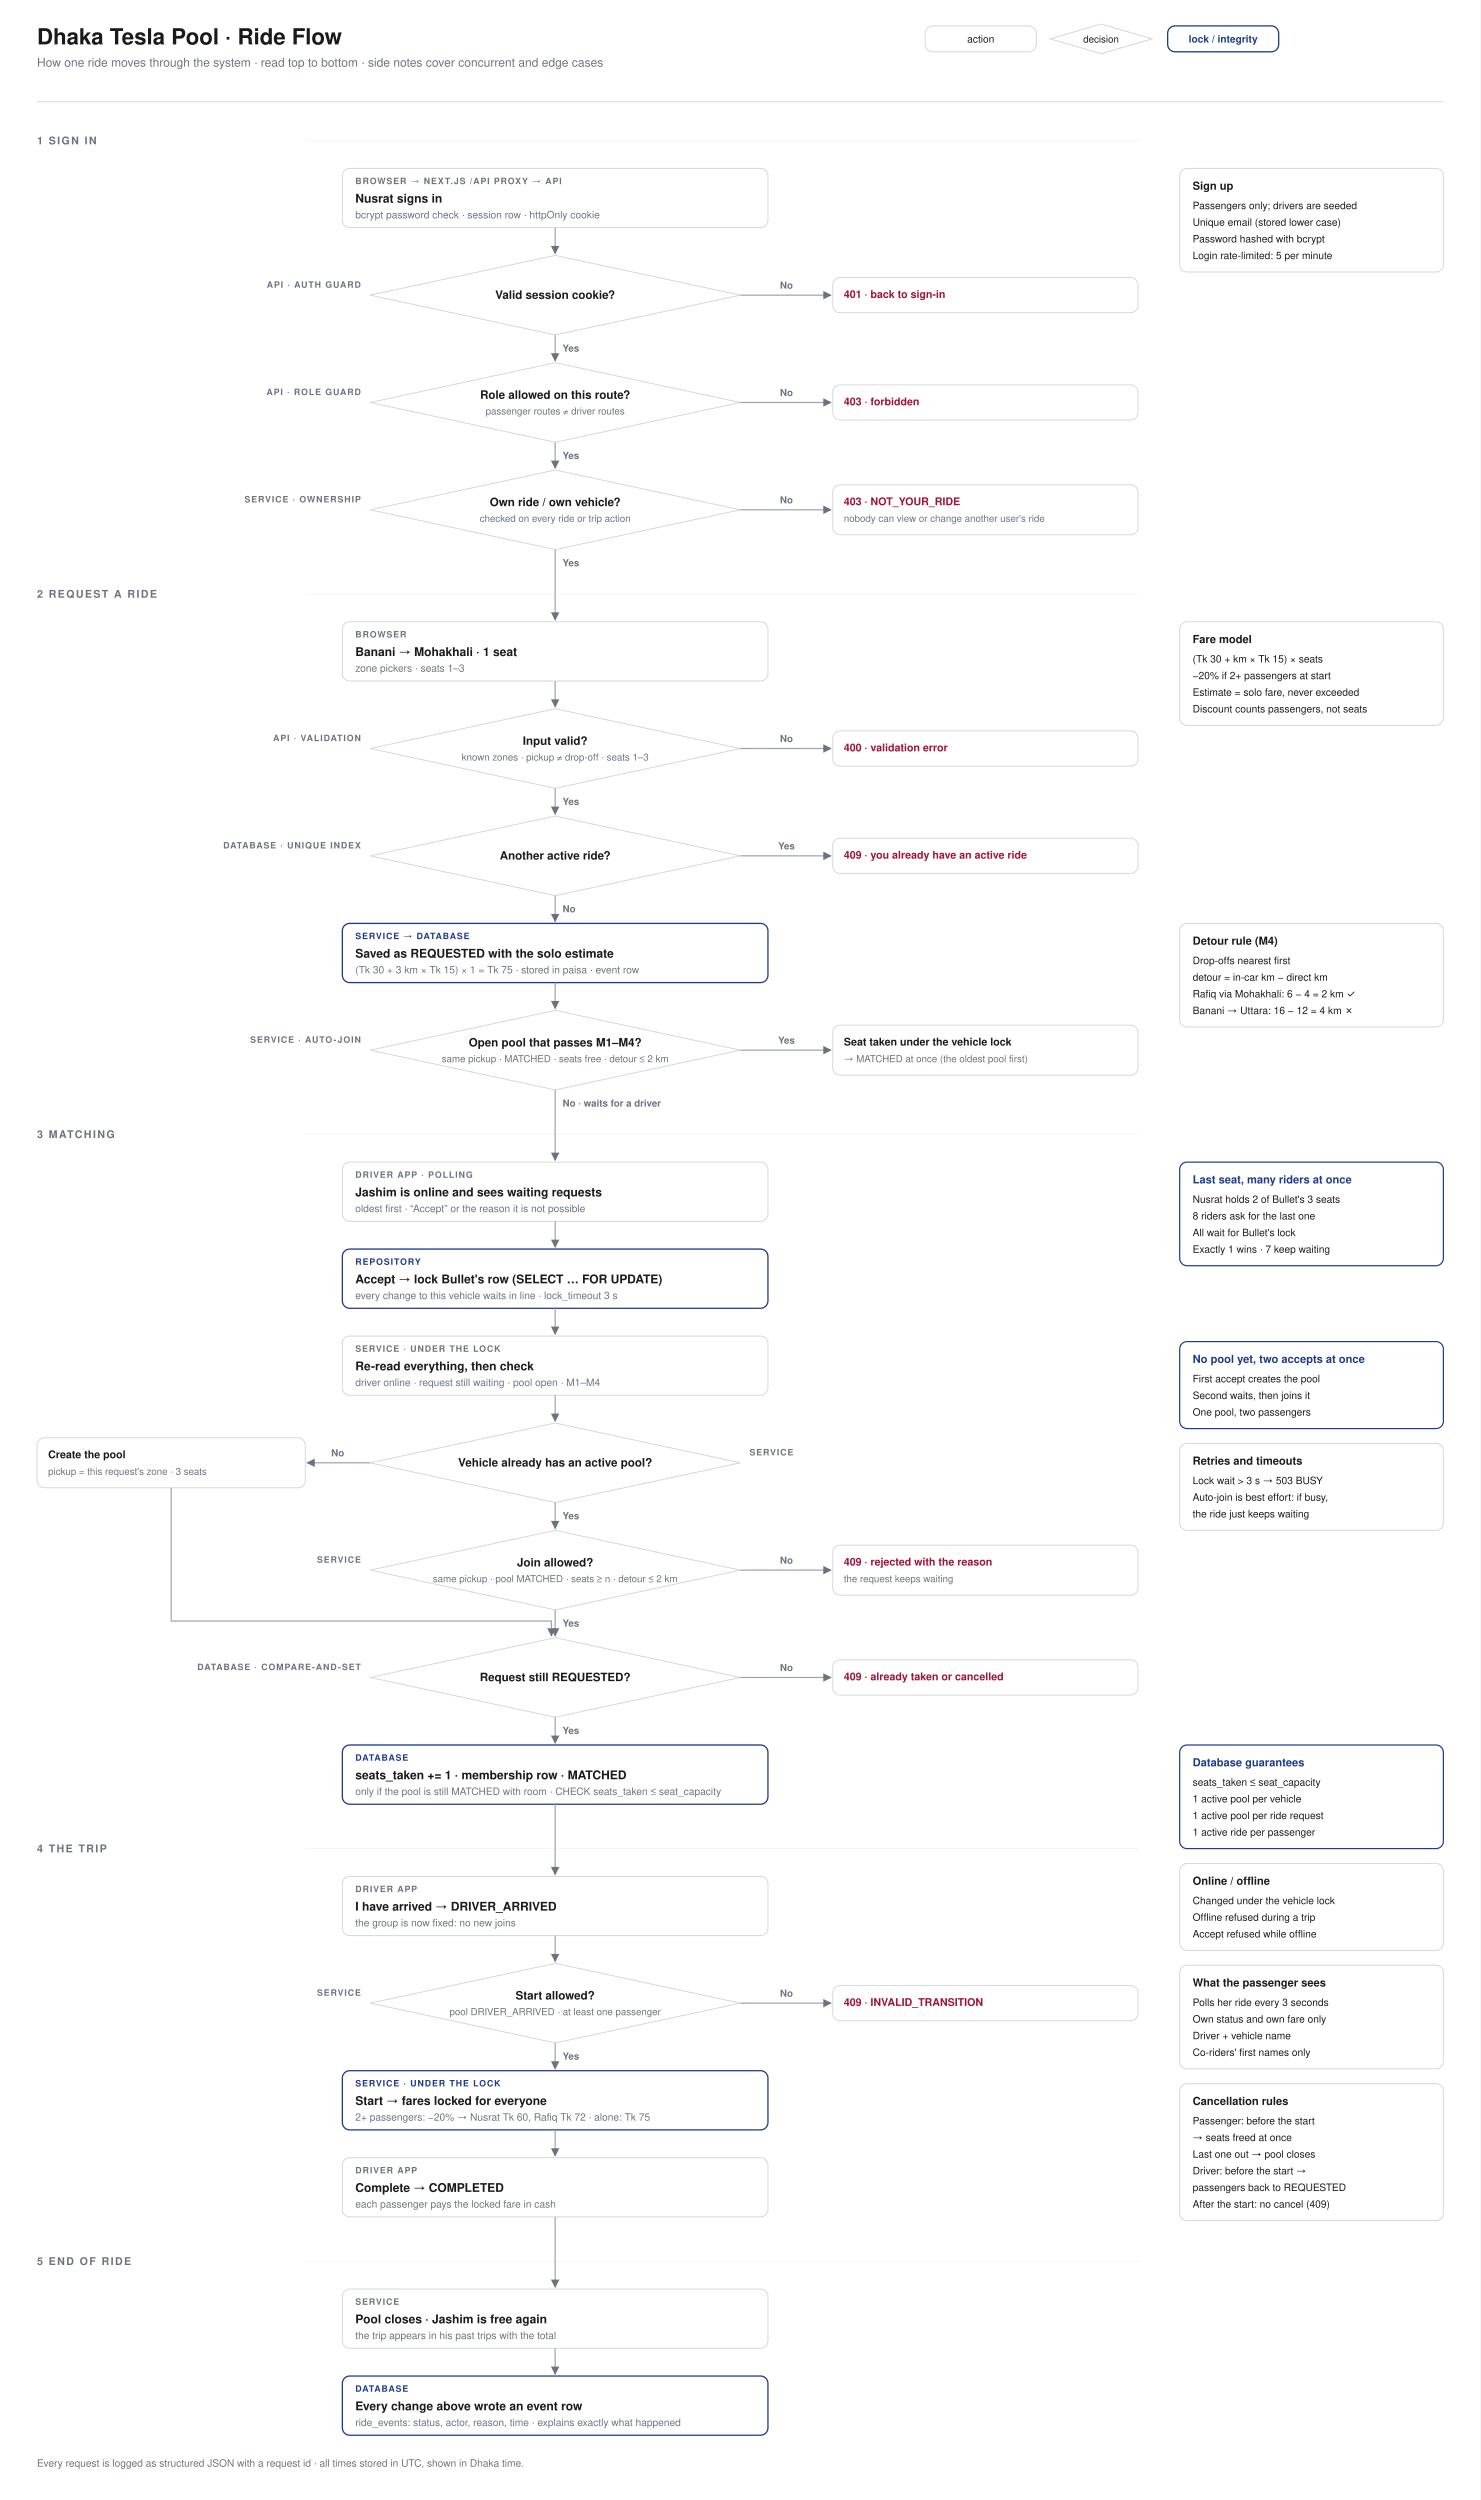
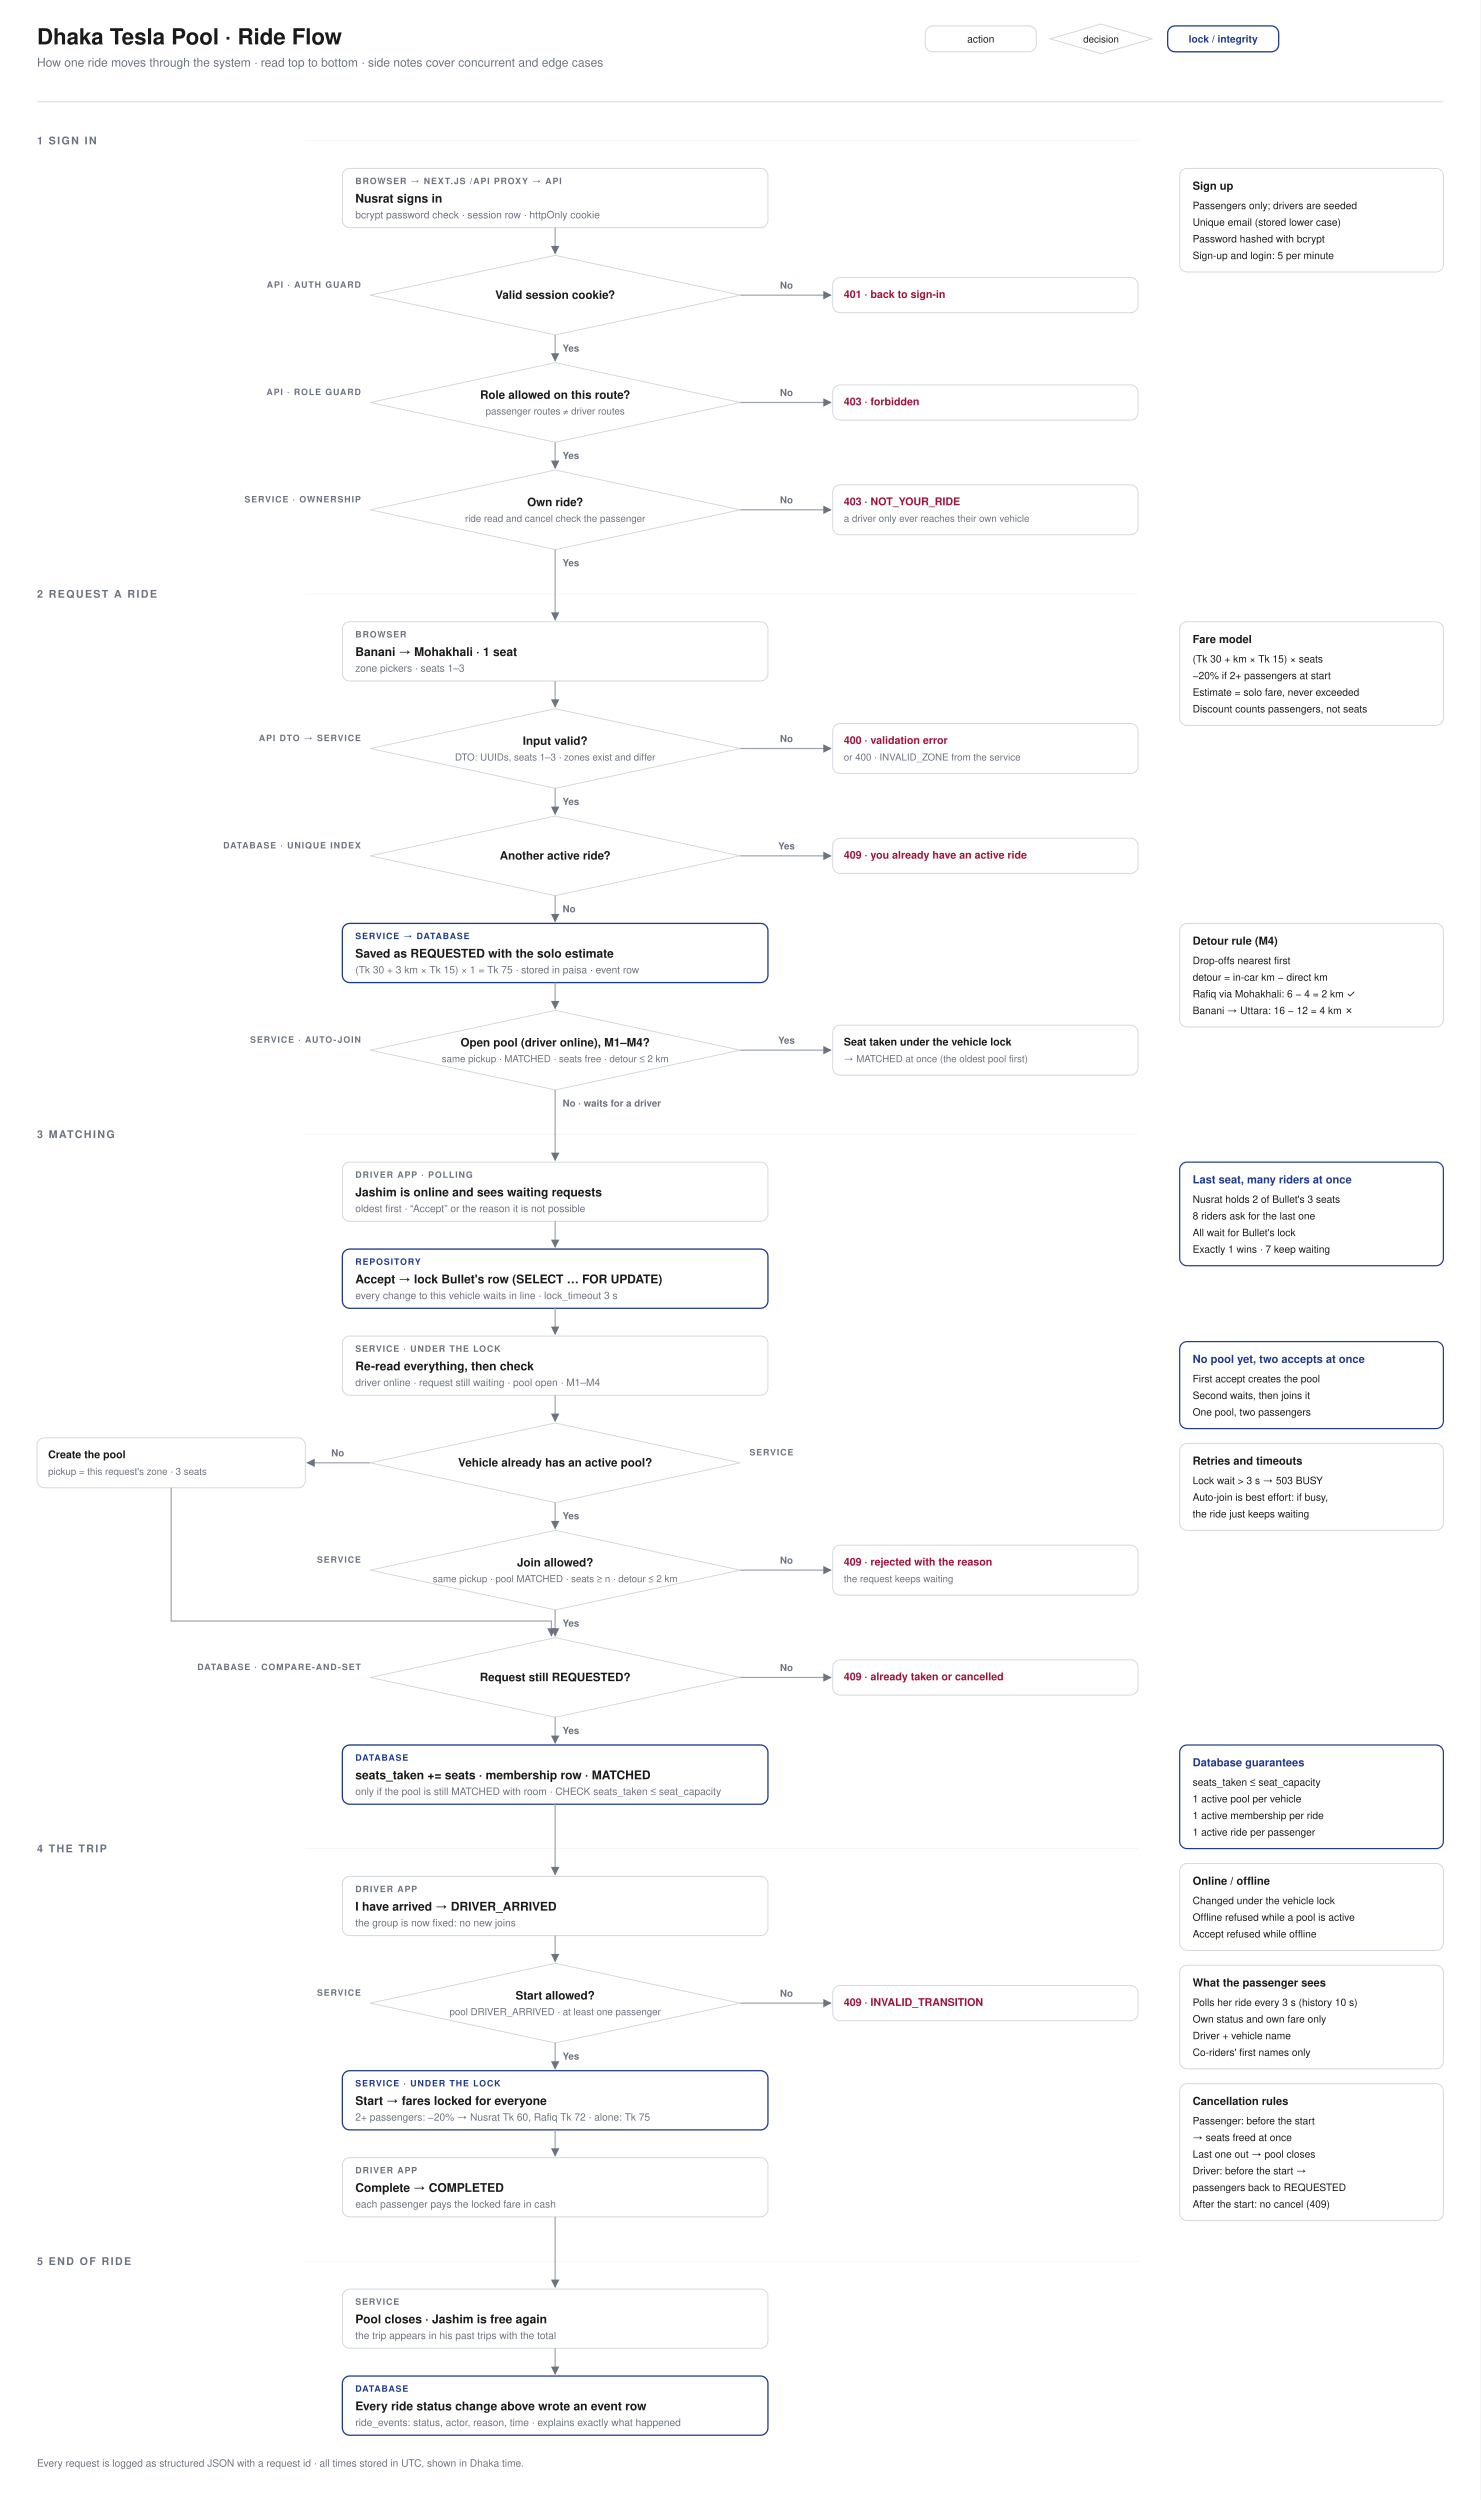
<svg xmlns="http://www.w3.org/2000/svg" width="1600" height="2702" viewBox="0 0 1600 2702">
  <defs>
    <marker id="arr" viewBox="0 0 10 10" refX="9" refY="5" markerWidth="7" markerHeight="7" orient="auto-start-reverse">
      <path d="M0 0 L10 5 L0 10 z" fill="#6b7280" />
    </marker>
  </defs>
  <rect width="1600" height="2702" fill="#ffffff" />
  <text x="40" y="48" font-family="-apple-system, 'Helvetica Neue', Helvetica, Arial, sans-serif" font-size="24" fill="#1a1a1a" font-weight="700" text-anchor="start" letter-spacing="0">Dhaka Tesla Pool · Ride Flow</text>
  <text x="40" y="72" font-family="-apple-system, 'Helvetica Neue', Helvetica, Arial, sans-serif" font-size="13" fill="#6b7280" font-weight="400" text-anchor="start" letter-spacing="0">How one ride moves through the system · read top to bottom · side notes cover concurrent and edge cases</text>
  <rect x="1000" y="28" width="120" height="28" rx="8" fill="#fff" stroke="#d1d5db" stroke-width="1" />
  <text x="1060" y="46" font-family="-apple-system, 'Helvetica Neue', Helvetica, Arial, sans-serif" font-size="11" fill="#1a1a1a" font-weight="500" text-anchor="middle" letter-spacing="0">action</text>
  <polygon points="1190,26 1245,42 1190,58 1135,42" fill="#fff" stroke="#d1d5db" />
  <text x="1190" y="46" font-family="-apple-system, 'Helvetica Neue', Helvetica, Arial, sans-serif" font-size="10.5" fill="#1a1a1a" font-weight="500" text-anchor="middle" letter-spacing="0">decision</text>
  <rect x="1262" y="28" width="120" height="28" rx="8" fill="#fff" stroke="#1e3a8a" stroke-width="1.4" />
  <text x="1322" y="46" font-family="-apple-system, 'Helvetica Neue', Helvetica, Arial, sans-serif" font-size="11" fill="#1e3a8a" font-weight="600" text-anchor="middle" letter-spacing="0">lock / integrity</text>
  <line x1="40" y1="110" x2="1560" y2="110" stroke="#d1d5db" />
  <text x="40" y="156" font-family="-apple-system, 'Helvetica Neue', Helvetica, Arial, sans-serif" font-size="11.5" fill="#6b7280" font-weight="700" text-anchor="start" letter-spacing="1.5">1   SIGN IN</text>
  <line x1="330" y1="152" x2="1230" y2="152" stroke="#f3f4f6" stroke-width="1" />
  <rect x="370.0" y="182" width="460" height="64" rx="8" fill="#fff" stroke="#d1d5db" stroke-width="1" />
  <text x="384.0" y="199" font-family="-apple-system, 'Helvetica Neue', Helvetica, Arial, sans-serif" font-size="9.5" fill="#6b7280" font-weight="700" text-anchor="start" letter-spacing="1">BROWSER → NEXT.JS /API PROXY → API</text>
  <text x="384.0" y="219" font-family="-apple-system, 'Helvetica Neue', Helvetica, Arial, sans-serif" font-size="13" fill="#1a1a1a" font-weight="600" text-anchor="start" letter-spacing="0">Nusrat signs in</text>
  <text x="384.0" y="236" font-family="-apple-system, 'Helvetica Neue', Helvetica, Arial, sans-serif" font-size="11" fill="#6b7280" font-weight="400" text-anchor="start" letter-spacing="0">bcrypt password check · session row · httpOnly cookie</text>
  <path d="M600 246 V274" fill="none" stroke="#9ca3af" stroke-width="1.3" marker-end="url(#arr)" />
  <polygon points="600,276 800.0,319.0 600,362 400.0,319.0" fill="#fff" stroke="#d1d5db" stroke-width="1" />
  <text x="600" y="323.0" font-family="-apple-system, 'Helvetica Neue', Helvetica, Arial, sans-serif" font-size="12.5" fill="#1a1a1a" font-weight="600" text-anchor="middle" letter-spacing="0">Valid session cookie?</text>
  <text x="390.0" y="311.0" font-family="-apple-system, 'Helvetica Neue', Helvetica, Arial, sans-serif" font-size="9.5" fill="#6b7280" font-weight="700" text-anchor="end" letter-spacing="1">API · AUTH GUARD</text>
  <path d="M800.0 319.0 H898" fill="none" stroke="#9ca3af" stroke-width="1.3" marker-end="url(#arr)" />
  <text x="850.0" y="312.0" font-family="-apple-system, 'Helvetica Neue', Helvetica, Arial, sans-serif" font-size="10.5" fill="#6b7280" font-weight="600" text-anchor="middle" letter-spacing="0">No</text>
  <rect x="900" y="300.0" width="330" height="38" rx="8" fill="#fff" stroke="#d1d5db" stroke-width="1" />
  <text x="912" y="322.0" font-family="-apple-system, 'Helvetica Neue', Helvetica, Arial, sans-serif" font-size="11.5" fill="#9f1239" font-weight="600" text-anchor="start" letter-spacing="0">401 · back to sign-in</text>
  <text x="608" y="380" font-family="-apple-system, 'Helvetica Neue', Helvetica, Arial, sans-serif" font-size="10.5" fill="#6b7280" font-weight="600" text-anchor="start" letter-spacing="0">Yes</text>
  <path d="M600 362 V390" fill="none" stroke="#9ca3af" stroke-width="1.3" marker-end="url(#arr)" />
  <polygon points="600,392 800.0,435.0 600,478 400.0,435.0" fill="#fff" stroke="#d1d5db" stroke-width="1" />
  <text x="600" y="431.0" font-family="-apple-system, 'Helvetica Neue', Helvetica, Arial, sans-serif" font-size="12.5" fill="#1a1a1a" font-weight="600" text-anchor="middle" letter-spacing="0">Role allowed on this route?</text>
  <text x="600" y="448.0" font-family="-apple-system, 'Helvetica Neue', Helvetica, Arial, sans-serif" font-size="10.5" fill="#6b7280" font-weight="400" text-anchor="middle" letter-spacing="0">passenger routes ≠ driver routes</text>
  <text x="390.0" y="427.0" font-family="-apple-system, 'Helvetica Neue', Helvetica, Arial, sans-serif" font-size="9.5" fill="#6b7280" font-weight="700" text-anchor="end" letter-spacing="1">API · ROLE GUARD</text>
  <path d="M800.0 435.0 H898" fill="none" stroke="#9ca3af" stroke-width="1.3" marker-end="url(#arr)" />
  <text x="850.0" y="428.0" font-family="-apple-system, 'Helvetica Neue', Helvetica, Arial, sans-serif" font-size="10.5" fill="#6b7280" font-weight="600" text-anchor="middle" letter-spacing="0">No</text>
  <rect x="900" y="416.0" width="330" height="38" rx="8" fill="#fff" stroke="#d1d5db" stroke-width="1" />
  <text x="912" y="438.0" font-family="-apple-system, 'Helvetica Neue', Helvetica, Arial, sans-serif" font-size="11.5" fill="#9f1239" font-weight="600" text-anchor="start" letter-spacing="0">403 · forbidden</text>
  <text x="608" y="496" font-family="-apple-system, 'Helvetica Neue', Helvetica, Arial, sans-serif" font-size="10.5" fill="#6b7280" font-weight="600" text-anchor="start" letter-spacing="0">Yes</text>
  <path d="M600 478 V506" fill="none" stroke="#9ca3af" stroke-width="1.3" marker-end="url(#arr)" />
  <polygon points="600,508 800.0,551.0 600,594 400.0,551.0" fill="#fff" stroke="#d1d5db" stroke-width="1" />
-   <text x="600" y="547.0" font-family="-apple-system, 'Helvetica Neue', Helvetica, Arial, sans-serif" font-size="12.5" fill="#1a1a1a" font-weight="600" text-anchor="middle" letter-spacing="0">Own ride / own vehicle?</text>
-   <text x="600" y="564.0" font-family="-apple-system, 'Helvetica Neue', Helvetica, Arial, sans-serif" font-size="10.5" fill="#6b7280" font-weight="400" text-anchor="middle" letter-spacing="0">checked on every ride or trip action</text>
+   <text x="600" y="547.0" font-family="-apple-system, 'Helvetica Neue', Helvetica, Arial, sans-serif" font-size="12.5" fill="#1a1a1a" font-weight="600" text-anchor="middle" letter-spacing="0">Own ride?</text>
+   <text x="600" y="564.0" font-family="-apple-system, 'Helvetica Neue', Helvetica, Arial, sans-serif" font-size="10.5" fill="#6b7280" font-weight="400" text-anchor="middle" letter-spacing="0">ride read and cancel check the passenger</text>
  <text x="390.0" y="543.0" font-family="-apple-system, 'Helvetica Neue', Helvetica, Arial, sans-serif" font-size="9.5" fill="#6b7280" font-weight="700" text-anchor="end" letter-spacing="1">SERVICE · OWNERSHIP</text>
  <path d="M800.0 551.0 H898" fill="none" stroke="#9ca3af" stroke-width="1.3" marker-end="url(#arr)" />
  <text x="850.0" y="544.0" font-family="-apple-system, 'Helvetica Neue', Helvetica, Arial, sans-serif" font-size="10.5" fill="#6b7280" font-weight="600" text-anchor="middle" letter-spacing="0">No</text>
  <rect x="900" y="524.0" width="330" height="54" rx="8" fill="#fff" stroke="#d1d5db" stroke-width="1" />
  <text x="912" y="546.0" font-family="-apple-system, 'Helvetica Neue', Helvetica, Arial, sans-serif" font-size="11.5" fill="#9f1239" font-weight="600" text-anchor="start" letter-spacing="0">403 · NOT_YOUR_RIDE</text>
-   <text x="912" y="564.0" font-family="-apple-system, 'Helvetica Neue', Helvetica, Arial, sans-serif" font-size="10.5" fill="#6b7280" font-weight="400" text-anchor="start" letter-spacing="0">nobody can view or change another user's ride</text>
+   <text x="912" y="564.0" font-family="-apple-system, 'Helvetica Neue', Helvetica, Arial, sans-serif" font-size="10.5" fill="#6b7280" font-weight="400" text-anchor="start" letter-spacing="0">a driver only ever reaches their own vehicle</text>
  <text x="608" y="612" font-family="-apple-system, 'Helvetica Neue', Helvetica, Arial, sans-serif" font-size="10.5" fill="#6b7280" font-weight="600" text-anchor="start" letter-spacing="0">Yes</text>
  <text x="40" y="646" font-family="-apple-system, 'Helvetica Neue', Helvetica, Arial, sans-serif" font-size="11.5" fill="#6b7280" font-weight="700" text-anchor="start" letter-spacing="1.5">2   REQUEST A RIDE</text>
  <line x1="330" y1="642" x2="1230" y2="642" stroke="#f3f4f6" stroke-width="1" />
  <path d="M600 594 V670" fill="none" stroke="#9ca3af" stroke-width="1.3" marker-end="url(#arr)" />
  <rect x="370.0" y="672" width="460" height="64" rx="8" fill="#fff" stroke="#d1d5db" stroke-width="1" />
  <text x="384.0" y="689" font-family="-apple-system, 'Helvetica Neue', Helvetica, Arial, sans-serif" font-size="9.5" fill="#6b7280" font-weight="700" text-anchor="start" letter-spacing="1">BROWSER</text>
  <text x="384.0" y="709" font-family="-apple-system, 'Helvetica Neue', Helvetica, Arial, sans-serif" font-size="13" fill="#1a1a1a" font-weight="600" text-anchor="start" letter-spacing="0">Banani → Mohakhali · 1 seat</text>
  <text x="384.0" y="726" font-family="-apple-system, 'Helvetica Neue', Helvetica, Arial, sans-serif" font-size="11" fill="#6b7280" font-weight="400" text-anchor="start" letter-spacing="0">zone pickers · seats 1–3</text>
  <path d="M600 736 V764" fill="none" stroke="#9ca3af" stroke-width="1.3" marker-end="url(#arr)" />
  <polygon points="600,766 800.0,809.0 600,852 400.0,809.0" fill="#fff" stroke="#d1d5db" stroke-width="1" />
  <text x="600" y="805.0" font-family="-apple-system, 'Helvetica Neue', Helvetica, Arial, sans-serif" font-size="12.5" fill="#1a1a1a" font-weight="600" text-anchor="middle" letter-spacing="0">Input valid?</text>
-   <text x="600" y="822.0" font-family="-apple-system, 'Helvetica Neue', Helvetica, Arial, sans-serif" font-size="10.5" fill="#6b7280" font-weight="400" text-anchor="middle" letter-spacing="0">known zones · pickup ≠ drop-off · seats 1–3</text>
-   <text x="390.0" y="801.0" font-family="-apple-system, 'Helvetica Neue', Helvetica, Arial, sans-serif" font-size="9.5" fill="#6b7280" font-weight="700" text-anchor="end" letter-spacing="1">API · VALIDATION</text>
+   <text x="600" y="822.0" font-family="-apple-system, 'Helvetica Neue', Helvetica, Arial, sans-serif" font-size="10.5" fill="#6b7280" font-weight="400" text-anchor="middle" letter-spacing="0">DTO: UUIDs, seats 1–3 · zones exist and differ</text>
+   <text x="390.0" y="801.0" font-family="-apple-system, 'Helvetica Neue', Helvetica, Arial, sans-serif" font-size="9.5" fill="#6b7280" font-weight="700" text-anchor="end" letter-spacing="1">API DTO → SERVICE</text>
  <path d="M800.0 809.0 H898" fill="none" stroke="#9ca3af" stroke-width="1.3" marker-end="url(#arr)" />
  <text x="850.0" y="802.0" font-family="-apple-system, 'Helvetica Neue', Helvetica, Arial, sans-serif" font-size="10.5" fill="#6b7280" font-weight="600" text-anchor="middle" letter-spacing="0">No</text>
-   <rect x="900" y="790.0" width="330" height="38" rx="8" fill="#fff" stroke="#d1d5db" stroke-width="1" />
-   <text x="912" y="812.0" font-family="-apple-system, 'Helvetica Neue', Helvetica, Arial, sans-serif" font-size="11.5" fill="#9f1239" font-weight="600" text-anchor="start" letter-spacing="0">400 · validation error</text>
+   <rect x="900" y="782.0" width="330" height="54" rx="8" fill="#fff" stroke="#d1d5db" stroke-width="1" />
+   <text x="912" y="804.0" font-family="-apple-system, 'Helvetica Neue', Helvetica, Arial, sans-serif" font-size="11.5" fill="#9f1239" font-weight="600" text-anchor="start" letter-spacing="0">400 · validation error</text>
+   <text x="912" y="822.0" font-family="-apple-system, 'Helvetica Neue', Helvetica, Arial, sans-serif" font-size="10.5" fill="#6b7280" font-weight="400" text-anchor="start" letter-spacing="0">or 400 · INVALID_ZONE from the service</text>
  <text x="608" y="870" font-family="-apple-system, 'Helvetica Neue', Helvetica, Arial, sans-serif" font-size="10.5" fill="#6b7280" font-weight="600" text-anchor="start" letter-spacing="0">Yes</text>
  <path d="M600 852 V880" fill="none" stroke="#9ca3af" stroke-width="1.3" marker-end="url(#arr)" />
  <polygon points="600,882 800.0,925.0 600,968 400.0,925.0" fill="#fff" stroke="#d1d5db" stroke-width="1" />
  <text x="600" y="929.0" font-family="-apple-system, 'Helvetica Neue', Helvetica, Arial, sans-serif" font-size="12.5" fill="#1a1a1a" font-weight="600" text-anchor="middle" letter-spacing="0">Another active ride?</text>
  <text x="390.0" y="917.0" font-family="-apple-system, 'Helvetica Neue', Helvetica, Arial, sans-serif" font-size="9.5" fill="#6b7280" font-weight="700" text-anchor="end" letter-spacing="1">DATABASE · UNIQUE INDEX</text>
  <path d="M800.0 925.0 H898" fill="none" stroke="#9ca3af" stroke-width="1.3" marker-end="url(#arr)" />
  <text x="850.0" y="918.0" font-family="-apple-system, 'Helvetica Neue', Helvetica, Arial, sans-serif" font-size="10.5" fill="#6b7280" font-weight="600" text-anchor="middle" letter-spacing="0">Yes</text>
  <rect x="900" y="906.0" width="330" height="38" rx="8" fill="#fff" stroke="#d1d5db" stroke-width="1" />
  <text x="912" y="928.0" font-family="-apple-system, 'Helvetica Neue', Helvetica, Arial, sans-serif" font-size="11.5" fill="#9f1239" font-weight="600" text-anchor="start" letter-spacing="0">409 · you already have an active ride</text>
  <text x="608" y="986" font-family="-apple-system, 'Helvetica Neue', Helvetica, Arial, sans-serif" font-size="10.5" fill="#6b7280" font-weight="600" text-anchor="start" letter-spacing="0">No</text>
  <path d="M600 968 V996" fill="none" stroke="#9ca3af" stroke-width="1.3" marker-end="url(#arr)" />
  <rect x="370.0" y="998" width="460" height="64" rx="8" fill="#fff" stroke="#1e3a8a" stroke-width="1.4" />
  <text x="384.0" y="1015" font-family="-apple-system, 'Helvetica Neue', Helvetica, Arial, sans-serif" font-size="9.5" fill="#1e3a8a" font-weight="700" text-anchor="start" letter-spacing="1">SERVICE → DATABASE</text>
  <text x="384.0" y="1035" font-family="-apple-system, 'Helvetica Neue', Helvetica, Arial, sans-serif" font-size="13" fill="#1a1a1a" font-weight="600" text-anchor="start" letter-spacing="0">Saved as REQUESTED with the solo estimate</text>
  <text x="384.0" y="1052" font-family="-apple-system, 'Helvetica Neue', Helvetica, Arial, sans-serif" font-size="11" fill="#6b7280" font-weight="400" text-anchor="start" letter-spacing="0">(Tk 30 + 3 km × Tk 15) × 1 = Tk 75 · stored in paisa · event row</text>
  <path d="M600 1062 V1090" fill="none" stroke="#9ca3af" stroke-width="1.3" marker-end="url(#arr)" />
  <polygon points="600,1092 800.0,1135.0 600,1178 400.0,1135.0" fill="#fff" stroke="#d1d5db" stroke-width="1" />
-   <text x="600" y="1131.0" font-family="-apple-system, 'Helvetica Neue', Helvetica, Arial, sans-serif" font-size="12.5" fill="#1a1a1a" font-weight="600" text-anchor="middle" letter-spacing="0">Open pool that passes M1–M4?</text>
+   <text x="600" y="1131.0" font-family="-apple-system, 'Helvetica Neue', Helvetica, Arial, sans-serif" font-size="12.5" fill="#1a1a1a" font-weight="600" text-anchor="middle" letter-spacing="0">Open pool (driver online), M1–M4?</text>
  <text x="600" y="1148.0" font-family="-apple-system, 'Helvetica Neue', Helvetica, Arial, sans-serif" font-size="10.5" fill="#6b7280" font-weight="400" text-anchor="middle" letter-spacing="0">same pickup · MATCHED · seats free · detour ≤ 2 km</text>
  <text x="390.0" y="1127.0" font-family="-apple-system, 'Helvetica Neue', Helvetica, Arial, sans-serif" font-size="9.5" fill="#6b7280" font-weight="700" text-anchor="end" letter-spacing="1">SERVICE · AUTO-JOIN</text>
  <path d="M800.0 1135.0 H898" fill="none" stroke="#9ca3af" stroke-width="1.3" marker-end="url(#arr)" />
  <text x="850.0" y="1128.0" font-family="-apple-system, 'Helvetica Neue', Helvetica, Arial, sans-serif" font-size="10.5" fill="#6b7280" font-weight="600" text-anchor="middle" letter-spacing="0">Yes</text>
  <rect x="900" y="1108.0" width="330" height="54" rx="8" fill="#fff" stroke="#d1d5db" stroke-width="1" />
  <text x="912" y="1130.0" font-family="-apple-system, 'Helvetica Neue', Helvetica, Arial, sans-serif" font-size="11.5" fill="#1a1a1a" font-weight="600" text-anchor="start" letter-spacing="0">Seat taken under the vehicle lock</text>
  <text x="912" y="1148.0" font-family="-apple-system, 'Helvetica Neue', Helvetica, Arial, sans-serif" font-size="10.5" fill="#6b7280" font-weight="400" text-anchor="start" letter-spacing="0">→ MATCHED at once (the oldest pool first)</text>
  <text x="608" y="1196" font-family="-apple-system, 'Helvetica Neue', Helvetica, Arial, sans-serif" font-size="10.5" fill="#6b7280" font-weight="600" text-anchor="start" letter-spacing="0">No · waits for a driver</text>
  <text x="40" y="1230" font-family="-apple-system, 'Helvetica Neue', Helvetica, Arial, sans-serif" font-size="11.5" fill="#6b7280" font-weight="700" text-anchor="start" letter-spacing="1.5">3   MATCHING</text>
  <line x1="330" y1="1226" x2="1230" y2="1226" stroke="#f3f4f6" stroke-width="1" />
  <path d="M600 1178 V1254" fill="none" stroke="#9ca3af" stroke-width="1.3" marker-end="url(#arr)" />
  <rect x="370.0" y="1256" width="460" height="64" rx="8" fill="#fff" stroke="#d1d5db" stroke-width="1" />
  <text x="384.0" y="1273" font-family="-apple-system, 'Helvetica Neue', Helvetica, Arial, sans-serif" font-size="9.5" fill="#6b7280" font-weight="700" text-anchor="start" letter-spacing="1">DRIVER APP · POLLING</text>
  <text x="384.0" y="1293" font-family="-apple-system, 'Helvetica Neue', Helvetica, Arial, sans-serif" font-size="13" fill="#1a1a1a" font-weight="600" text-anchor="start" letter-spacing="0">Jashim is online and sees waiting requests</text>
  <text x="384.0" y="1310" font-family="-apple-system, 'Helvetica Neue', Helvetica, Arial, sans-serif" font-size="11" fill="#6b7280" font-weight="400" text-anchor="start" letter-spacing="0">oldest first · “Accept” or the reason it is not possible</text>
  <path d="M600 1320 V1348" fill="none" stroke="#9ca3af" stroke-width="1.3" marker-end="url(#arr)" />
  <rect x="370.0" y="1350" width="460" height="64" rx="8" fill="#fff" stroke="#1e3a8a" stroke-width="1.4" />
  <text x="384.0" y="1367" font-family="-apple-system, 'Helvetica Neue', Helvetica, Arial, sans-serif" font-size="9.5" fill="#1e3a8a" font-weight="700" text-anchor="start" letter-spacing="1">REPOSITORY</text>
  <text x="384.0" y="1387" font-family="-apple-system, 'Helvetica Neue', Helvetica, Arial, sans-serif" font-size="13" fill="#1a1a1a" font-weight="600" text-anchor="start" letter-spacing="0">Accept → lock Bullet's row (SELECT … FOR UPDATE)</text>
  <text x="384.0" y="1404" font-family="-apple-system, 'Helvetica Neue', Helvetica, Arial, sans-serif" font-size="11" fill="#6b7280" font-weight="400" text-anchor="start" letter-spacing="0">every change to this vehicle waits in line · lock_timeout 3 s</text>
  <path d="M600 1414 V1442" fill="none" stroke="#9ca3af" stroke-width="1.3" marker-end="url(#arr)" />
  <rect x="370.0" y="1444" width="460" height="64" rx="8" fill="#fff" stroke="#d1d5db" stroke-width="1" />
  <text x="384.0" y="1461" font-family="-apple-system, 'Helvetica Neue', Helvetica, Arial, sans-serif" font-size="9.5" fill="#6b7280" font-weight="700" text-anchor="start" letter-spacing="1">SERVICE · UNDER THE LOCK</text>
  <text x="384.0" y="1481" font-family="-apple-system, 'Helvetica Neue', Helvetica, Arial, sans-serif" font-size="13" fill="#1a1a1a" font-weight="600" text-anchor="start" letter-spacing="0">Re-read everything, then check</text>
  <text x="384.0" y="1498" font-family="-apple-system, 'Helvetica Neue', Helvetica, Arial, sans-serif" font-size="11" fill="#6b7280" font-weight="400" text-anchor="start" letter-spacing="0">driver online · request still waiting · pool open · M1–M4</text>
  <path d="M600 1508 V1536" fill="none" stroke="#9ca3af" stroke-width="1.3" marker-end="url(#arr)" />
  <polygon points="600,1538 800.0,1581.0 600,1624 400.0,1581.0" fill="#fff" stroke="#d1d5db" stroke-width="1" />
  <text x="600" y="1585.0" font-family="-apple-system, 'Helvetica Neue', Helvetica, Arial, sans-serif" font-size="12.5" fill="#1a1a1a" font-weight="600" text-anchor="middle" letter-spacing="0">Vehicle already has an active pool?</text>
  <text x="810.0" y="1573.0" font-family="-apple-system, 'Helvetica Neue', Helvetica, Arial, sans-serif" font-size="9.5" fill="#6b7280" font-weight="700" text-anchor="start" letter-spacing="1">SERVICE</text>
  <path d="M400.0 1581.0 H332" fill="none" stroke="#9ca3af" stroke-width="1.3" marker-end="url(#arr)" />
  <text x="365.0" y="1574.0" font-family="-apple-system, 'Helvetica Neue', Helvetica, Arial, sans-serif" font-size="10.5" fill="#6b7280" font-weight="600" text-anchor="middle" letter-spacing="0">No</text>
  <rect x="40" y="1554.0" width="290" height="54" rx="8" fill="#fff" stroke="#d1d5db" stroke-width="1" />
  <text x="52" y="1576.0" font-family="-apple-system, 'Helvetica Neue', Helvetica, Arial, sans-serif" font-size="11.5" fill="#1a1a1a" font-weight="600" text-anchor="start" letter-spacing="0">Create the pool</text>
  <text x="52" y="1594.0" font-family="-apple-system, 'Helvetica Neue', Helvetica, Arial, sans-serif" font-size="10.5" fill="#6b7280" font-weight="400" text-anchor="start" letter-spacing="0">pickup = this request's zone · 3 seats</text>
  <text x="608" y="1642" font-family="-apple-system, 'Helvetica Neue', Helvetica, Arial, sans-serif" font-size="10.5" fill="#6b7280" font-weight="600" text-anchor="start" letter-spacing="0">Yes</text>
  <path d="M600 1624 V1652" fill="none" stroke="#9ca3af" stroke-width="1.3" marker-end="url(#arr)" />
  <polygon points="600,1654 800.0,1697.0 600,1740 400.0,1697.0" fill="#fff" stroke="#d1d5db" stroke-width="1" />
  <text x="600" y="1693.0" font-family="-apple-system, 'Helvetica Neue', Helvetica, Arial, sans-serif" font-size="12.5" fill="#1a1a1a" font-weight="600" text-anchor="middle" letter-spacing="0">Join allowed?</text>
  <text x="600" y="1710.0" font-family="-apple-system, 'Helvetica Neue', Helvetica, Arial, sans-serif" font-size="10.5" fill="#6b7280" font-weight="400" text-anchor="middle" letter-spacing="0">same pickup · pool MATCHED · seats ≥ n · detour ≤ 2 km</text>
  <text x="390.0" y="1689.0" font-family="-apple-system, 'Helvetica Neue', Helvetica, Arial, sans-serif" font-size="9.5" fill="#6b7280" font-weight="700" text-anchor="end" letter-spacing="1">SERVICE</text>
  <path d="M800.0 1697.0 H898" fill="none" stroke="#9ca3af" stroke-width="1.3" marker-end="url(#arr)" />
  <text x="850.0" y="1690.0" font-family="-apple-system, 'Helvetica Neue', Helvetica, Arial, sans-serif" font-size="10.5" fill="#6b7280" font-weight="600" text-anchor="middle" letter-spacing="0">No</text>
  <rect x="900" y="1670.0" width="330" height="54" rx="8" fill="#fff" stroke="#d1d5db" stroke-width="1" />
  <text x="912" y="1692.0" font-family="-apple-system, 'Helvetica Neue', Helvetica, Arial, sans-serif" font-size="11.5" fill="#9f1239" font-weight="600" text-anchor="start" letter-spacing="0">409 · rejected with the reason</text>
  <text x="912" y="1710.0" font-family="-apple-system, 'Helvetica Neue', Helvetica, Arial, sans-serif" font-size="10.5" fill="#6b7280" font-weight="400" text-anchor="start" letter-spacing="0">the request keeps waiting</text>
  <text x="608" y="1758" font-family="-apple-system, 'Helvetica Neue', Helvetica, Arial, sans-serif" font-size="10.5" fill="#6b7280" font-weight="600" text-anchor="start" letter-spacing="0">Yes</text>
  <path d="M600 1740 V1768" fill="none" stroke="#9ca3af" stroke-width="1.3" marker-end="url(#arr)" />
  <polygon points="600,1770 800.0,1813.0 600,1856 400.0,1813.0" fill="#fff" stroke="#d1d5db" stroke-width="1" />
  <text x="600" y="1817.0" font-family="-apple-system, 'Helvetica Neue', Helvetica, Arial, sans-serif" font-size="12.5" fill="#1a1a1a" font-weight="600" text-anchor="middle" letter-spacing="0">Request still REQUESTED?</text>
  <text x="390.0" y="1805.0" font-family="-apple-system, 'Helvetica Neue', Helvetica, Arial, sans-serif" font-size="9.5" fill="#6b7280" font-weight="700" text-anchor="end" letter-spacing="1">DATABASE · COMPARE-AND-SET</text>
  <path d="M800.0 1813.0 H898" fill="none" stroke="#9ca3af" stroke-width="1.3" marker-end="url(#arr)" />
  <text x="850.0" y="1806.0" font-family="-apple-system, 'Helvetica Neue', Helvetica, Arial, sans-serif" font-size="10.5" fill="#6b7280" font-weight="600" text-anchor="middle" letter-spacing="0">No</text>
  <rect x="900" y="1794.0" width="330" height="38" rx="8" fill="#fff" stroke="#d1d5db" stroke-width="1" />
  <text x="912" y="1816.0" font-family="-apple-system, 'Helvetica Neue', Helvetica, Arial, sans-serif" font-size="11.5" fill="#9f1239" font-weight="600" text-anchor="start" letter-spacing="0">409 · already taken or cancelled</text>
  <text x="608" y="1874" font-family="-apple-system, 'Helvetica Neue', Helvetica, Arial, sans-serif" font-size="10.5" fill="#6b7280" font-weight="600" text-anchor="start" letter-spacing="0">Yes</text>
  <path d="M185.0 1608.0 V1752 H596 V1768" fill="none" stroke="#9ca3af" stroke-width="1.3" marker-end="url(#arr)" />
  <path d="M600 1856 V1884" fill="none" stroke="#9ca3af" stroke-width="1.3" marker-end="url(#arr)" />
  <rect x="370.0" y="1886" width="460" height="64" rx="8" fill="#fff" stroke="#1e3a8a" stroke-width="1.4" />
  <text x="384.0" y="1903" font-family="-apple-system, 'Helvetica Neue', Helvetica, Arial, sans-serif" font-size="9.5" fill="#1e3a8a" font-weight="700" text-anchor="start" letter-spacing="1">DATABASE</text>
-   <text x="384.0" y="1923" font-family="-apple-system, 'Helvetica Neue', Helvetica, Arial, sans-serif" font-size="13" fill="#1a1a1a" font-weight="600" text-anchor="start" letter-spacing="0">seats_taken += 1 · membership row · MATCHED</text>
+   <text x="384.0" y="1923" font-family="-apple-system, 'Helvetica Neue', Helvetica, Arial, sans-serif" font-size="13" fill="#1a1a1a" font-weight="600" text-anchor="start" letter-spacing="0">seats_taken += seats · membership row · MATCHED</text>
  <text x="384.0" y="1940" font-family="-apple-system, 'Helvetica Neue', Helvetica, Arial, sans-serif" font-size="11" fill="#6b7280" font-weight="400" text-anchor="start" letter-spacing="0">only if the pool is still MATCHED with room · CHECK seats_taken ≤ seat_capacity</text>
  <text x="40" y="2002" font-family="-apple-system, 'Helvetica Neue', Helvetica, Arial, sans-serif" font-size="11.5" fill="#6b7280" font-weight="700" text-anchor="start" letter-spacing="1.5">4   THE TRIP</text>
  <line x1="330" y1="1998" x2="1230" y2="1998" stroke="#f3f4f6" stroke-width="1" />
  <path d="M600 1950 V2026" fill="none" stroke="#9ca3af" stroke-width="1.3" marker-end="url(#arr)" />
  <rect x="370.0" y="2028" width="460" height="64" rx="8" fill="#fff" stroke="#d1d5db" stroke-width="1" />
  <text x="384.0" y="2045" font-family="-apple-system, 'Helvetica Neue', Helvetica, Arial, sans-serif" font-size="9.5" fill="#6b7280" font-weight="700" text-anchor="start" letter-spacing="1">DRIVER APP</text>
  <text x="384.0" y="2065" font-family="-apple-system, 'Helvetica Neue', Helvetica, Arial, sans-serif" font-size="13" fill="#1a1a1a" font-weight="600" text-anchor="start" letter-spacing="0">I have arrived → DRIVER_ARRIVED</text>
  <text x="384.0" y="2082" font-family="-apple-system, 'Helvetica Neue', Helvetica, Arial, sans-serif" font-size="11" fill="#6b7280" font-weight="400" text-anchor="start" letter-spacing="0">the group is now fixed: no new joins</text>
  <path d="M600 2092 V2120" fill="none" stroke="#9ca3af" stroke-width="1.3" marker-end="url(#arr)" />
  <polygon points="600,2122 800.0,2165.0 600,2208 400.0,2165.0" fill="#fff" stroke="#d1d5db" stroke-width="1" />
  <text x="600" y="2161.0" font-family="-apple-system, 'Helvetica Neue', Helvetica, Arial, sans-serif" font-size="12.5" fill="#1a1a1a" font-weight="600" text-anchor="middle" letter-spacing="0">Start allowed?</text>
  <text x="600" y="2178.0" font-family="-apple-system, 'Helvetica Neue', Helvetica, Arial, sans-serif" font-size="10.5" fill="#6b7280" font-weight="400" text-anchor="middle" letter-spacing="0">pool DRIVER_ARRIVED · at least one passenger</text>
  <text x="390.0" y="2157.0" font-family="-apple-system, 'Helvetica Neue', Helvetica, Arial, sans-serif" font-size="9.5" fill="#6b7280" font-weight="700" text-anchor="end" letter-spacing="1">SERVICE</text>
  <path d="M800.0 2165.0 H898" fill="none" stroke="#9ca3af" stroke-width="1.3" marker-end="url(#arr)" />
  <text x="850.0" y="2158.0" font-family="-apple-system, 'Helvetica Neue', Helvetica, Arial, sans-serif" font-size="10.5" fill="#6b7280" font-weight="600" text-anchor="middle" letter-spacing="0">No</text>
  <rect x="900" y="2146.0" width="330" height="38" rx="8" fill="#fff" stroke="#d1d5db" stroke-width="1" />
  <text x="912" y="2168.0" font-family="-apple-system, 'Helvetica Neue', Helvetica, Arial, sans-serif" font-size="11.5" fill="#9f1239" font-weight="600" text-anchor="start" letter-spacing="0">409 · INVALID_TRANSITION</text>
  <text x="608" y="2226" font-family="-apple-system, 'Helvetica Neue', Helvetica, Arial, sans-serif" font-size="10.5" fill="#6b7280" font-weight="600" text-anchor="start" letter-spacing="0">Yes</text>
  <path d="M600 2208 V2236" fill="none" stroke="#9ca3af" stroke-width="1.3" marker-end="url(#arr)" />
  <rect x="370.0" y="2238" width="460" height="64" rx="8" fill="#fff" stroke="#1e3a8a" stroke-width="1.4" />
  <text x="384.0" y="2255" font-family="-apple-system, 'Helvetica Neue', Helvetica, Arial, sans-serif" font-size="9.5" fill="#1e3a8a" font-weight="700" text-anchor="start" letter-spacing="1">SERVICE · UNDER THE LOCK</text>
  <text x="384.0" y="2275" font-family="-apple-system, 'Helvetica Neue', Helvetica, Arial, sans-serif" font-size="13" fill="#1a1a1a" font-weight="600" text-anchor="start" letter-spacing="0">Start → fares locked for everyone</text>
  <text x="384.0" y="2292" font-family="-apple-system, 'Helvetica Neue', Helvetica, Arial, sans-serif" font-size="11" fill="#6b7280" font-weight="400" text-anchor="start" letter-spacing="0">2+ passengers: −20% → Nusrat Tk 60, Rafiq Tk 72 · alone: Tk 75</text>
  <path d="M600 2302 V2330" fill="none" stroke="#9ca3af" stroke-width="1.3" marker-end="url(#arr)" />
  <rect x="370.0" y="2332" width="460" height="64" rx="8" fill="#fff" stroke="#d1d5db" stroke-width="1" />
  <text x="384.0" y="2349" font-family="-apple-system, 'Helvetica Neue', Helvetica, Arial, sans-serif" font-size="9.5" fill="#6b7280" font-weight="700" text-anchor="start" letter-spacing="1">DRIVER APP</text>
  <text x="384.0" y="2369" font-family="-apple-system, 'Helvetica Neue', Helvetica, Arial, sans-serif" font-size="13" fill="#1a1a1a" font-weight="600" text-anchor="start" letter-spacing="0">Complete → COMPLETED</text>
  <text x="384.0" y="2386" font-family="-apple-system, 'Helvetica Neue', Helvetica, Arial, sans-serif" font-size="11" fill="#6b7280" font-weight="400" text-anchor="start" letter-spacing="0">each passenger pays the locked fare in cash</text>
  <text x="40" y="2448" font-family="-apple-system, 'Helvetica Neue', Helvetica, Arial, sans-serif" font-size="11.5" fill="#6b7280" font-weight="700" text-anchor="start" letter-spacing="1.5">5   END OF RIDE</text>
  <line x1="330" y1="2444" x2="1230" y2="2444" stroke="#f3f4f6" stroke-width="1" />
  <path d="M600 2396 V2472" fill="none" stroke="#9ca3af" stroke-width="1.3" marker-end="url(#arr)" />
  <rect x="370.0" y="2474" width="460" height="64" rx="8" fill="#fff" stroke="#d1d5db" stroke-width="1" />
  <text x="384.0" y="2491" font-family="-apple-system, 'Helvetica Neue', Helvetica, Arial, sans-serif" font-size="9.5" fill="#6b7280" font-weight="700" text-anchor="start" letter-spacing="1">SERVICE</text>
  <text x="384.0" y="2511" font-family="-apple-system, 'Helvetica Neue', Helvetica, Arial, sans-serif" font-size="13" fill="#1a1a1a" font-weight="600" text-anchor="start" letter-spacing="0">Pool closes · Jashim is free again</text>
  <text x="384.0" y="2528" font-family="-apple-system, 'Helvetica Neue', Helvetica, Arial, sans-serif" font-size="11" fill="#6b7280" font-weight="400" text-anchor="start" letter-spacing="0">the trip appears in his past trips with the total</text>
  <path d="M600 2538 V2566" fill="none" stroke="#9ca3af" stroke-width="1.3" marker-end="url(#arr)" />
  <rect x="370.0" y="2568" width="460" height="64" rx="8" fill="#fff" stroke="#1e3a8a" stroke-width="1.4" />
  <text x="384.0" y="2585" font-family="-apple-system, 'Helvetica Neue', Helvetica, Arial, sans-serif" font-size="9.5" fill="#1e3a8a" font-weight="700" text-anchor="start" letter-spacing="1">DATABASE</text>
-   <text x="384.0" y="2605" font-family="-apple-system, 'Helvetica Neue', Helvetica, Arial, sans-serif" font-size="13" fill="#1a1a1a" font-weight="600" text-anchor="start" letter-spacing="0">Every change above wrote an event row</text>
+   <text x="384.0" y="2605" font-family="-apple-system, 'Helvetica Neue', Helvetica, Arial, sans-serif" font-size="13" fill="#1a1a1a" font-weight="600" text-anchor="start" letter-spacing="0">Every ride status change above wrote an event row</text>
  <text x="384.0" y="2622" font-family="-apple-system, 'Helvetica Neue', Helvetica, Arial, sans-serif" font-size="11" fill="#6b7280" font-weight="400" text-anchor="start" letter-spacing="0">ride_events: status, actor, reason, time · explains exactly what happened</text>
  <rect x="1275" y="182" width="285" height="112" rx="8" fill="#fff" stroke="#d1d5db" stroke-width="1" />
  <text x="1289" y="205" font-family="-apple-system, 'Helvetica Neue', Helvetica, Arial, sans-serif" font-size="12" fill="#1a1a1a" font-weight="700" text-anchor="start" letter-spacing="0">Sign up</text>
  <text x="1289" y="226" font-family="-apple-system, 'Helvetica Neue', Helvetica, Arial, sans-serif" font-size="11" fill="#1a1a1a" font-weight="400" text-anchor="start" letter-spacing="0">Passengers only; drivers are seeded</text>
  <text x="1289" y="244" font-family="-apple-system, 'Helvetica Neue', Helvetica, Arial, sans-serif" font-size="11" fill="#1a1a1a" font-weight="400" text-anchor="start" letter-spacing="0">Unique email (stored lower case)</text>
  <text x="1289" y="262" font-family="-apple-system, 'Helvetica Neue', Helvetica, Arial, sans-serif" font-size="11" fill="#1a1a1a" font-weight="400" text-anchor="start" letter-spacing="0">Password hashed with bcrypt</text>
-   <text x="1289" y="280" font-family="-apple-system, 'Helvetica Neue', Helvetica, Arial, sans-serif" font-size="11" fill="#1a1a1a" font-weight="400" text-anchor="start" letter-spacing="0">Login rate-limited: 5 per minute</text>
+   <text x="1289" y="280" font-family="-apple-system, 'Helvetica Neue', Helvetica, Arial, sans-serif" font-size="11" fill="#1a1a1a" font-weight="400" text-anchor="start" letter-spacing="0">Sign-up and login: 5 per minute</text>
  <rect x="1275" y="672" width="285" height="112" rx="8" fill="#fff" stroke="#d1d5db" stroke-width="1" />
  <text x="1289" y="695" font-family="-apple-system, 'Helvetica Neue', Helvetica, Arial, sans-serif" font-size="12" fill="#1a1a1a" font-weight="700" text-anchor="start" letter-spacing="0">Fare model</text>
  <text x="1289" y="716" font-family="-apple-system, 'Helvetica Neue', Helvetica, Arial, sans-serif" font-size="11" fill="#1a1a1a" font-weight="400" text-anchor="start" letter-spacing="0">(Tk 30 + km × Tk 15) × seats</text>
  <text x="1289" y="734" font-family="-apple-system, 'Helvetica Neue', Helvetica, Arial, sans-serif" font-size="11" fill="#1a1a1a" font-weight="400" text-anchor="start" letter-spacing="0">−20% if 2+ passengers at start</text>
  <text x="1289" y="752" font-family="-apple-system, 'Helvetica Neue', Helvetica, Arial, sans-serif" font-size="11" fill="#1a1a1a" font-weight="400" text-anchor="start" letter-spacing="0">Estimate = solo fare, never exceeded</text>
  <text x="1289" y="770" font-family="-apple-system, 'Helvetica Neue', Helvetica, Arial, sans-serif" font-size="11" fill="#1a1a1a" font-weight="400" text-anchor="start" letter-spacing="0">Discount counts passengers, not seats</text>
  <rect x="1275" y="998" width="285" height="112" rx="8" fill="#fff" stroke="#d1d5db" stroke-width="1" />
  <text x="1289" y="1021" font-family="-apple-system, 'Helvetica Neue', Helvetica, Arial, sans-serif" font-size="12" fill="#1a1a1a" font-weight="700" text-anchor="start" letter-spacing="0">Detour rule (M4)</text>
  <text x="1289" y="1042" font-family="-apple-system, 'Helvetica Neue', Helvetica, Arial, sans-serif" font-size="11" fill="#1a1a1a" font-weight="400" text-anchor="start" letter-spacing="0">Drop-offs nearest first</text>
  <text x="1289" y="1060" font-family="-apple-system, 'Helvetica Neue', Helvetica, Arial, sans-serif" font-size="11" fill="#1a1a1a" font-weight="400" text-anchor="start" letter-spacing="0">detour = in-car km − direct km</text>
  <text x="1289" y="1078" font-family="-apple-system, 'Helvetica Neue', Helvetica, Arial, sans-serif" font-size="11" fill="#1a1a1a" font-weight="400" text-anchor="start" letter-spacing="0">Rafiq via Mohakhali: 6 − 4 = 2 km ✓</text>
  <text x="1289" y="1096" font-family="-apple-system, 'Helvetica Neue', Helvetica, Arial, sans-serif" font-size="11" fill="#1a1a1a" font-weight="400" text-anchor="start" letter-spacing="0">Banani → Uttara: 16 − 12 = 4 km ✗</text>
  <rect x="1275" y="1256" width="285" height="112" rx="8" fill="#fff" stroke="#1e3a8a" stroke-width="1.3" />
  <text x="1289" y="1279" font-family="-apple-system, 'Helvetica Neue', Helvetica, Arial, sans-serif" font-size="12" fill="#1e3a8a" font-weight="700" text-anchor="start" letter-spacing="0">Last seat, many riders at once</text>
  <text x="1289" y="1300" font-family="-apple-system, 'Helvetica Neue', Helvetica, Arial, sans-serif" font-size="11" fill="#1a1a1a" font-weight="400" text-anchor="start" letter-spacing="0">Nusrat holds 2 of Bullet's 3 seats</text>
  <text x="1289" y="1318" font-family="-apple-system, 'Helvetica Neue', Helvetica, Arial, sans-serif" font-size="11" fill="#1a1a1a" font-weight="400" text-anchor="start" letter-spacing="0">8 riders ask for the last one</text>
  <text x="1289" y="1336" font-family="-apple-system, 'Helvetica Neue', Helvetica, Arial, sans-serif" font-size="11" fill="#1a1a1a" font-weight="400" text-anchor="start" letter-spacing="0">All wait for Bullet's lock</text>
  <text x="1289" y="1354" font-family="-apple-system, 'Helvetica Neue', Helvetica, Arial, sans-serif" font-size="11" fill="#1a1a1a" font-weight="400" text-anchor="start" letter-spacing="0">Exactly 1 wins · 7 keep waiting</text>
  <rect x="1275" y="1450" width="285" height="94" rx="8" fill="#fff" stroke="#1e3a8a" stroke-width="1.3" />
  <text x="1289" y="1473" font-family="-apple-system, 'Helvetica Neue', Helvetica, Arial, sans-serif" font-size="12" fill="#1e3a8a" font-weight="700" text-anchor="start" letter-spacing="0">No pool yet, two accepts at once</text>
  <text x="1289" y="1494" font-family="-apple-system, 'Helvetica Neue', Helvetica, Arial, sans-serif" font-size="11" fill="#1a1a1a" font-weight="400" text-anchor="start" letter-spacing="0">First accept creates the pool</text>
  <text x="1289" y="1512" font-family="-apple-system, 'Helvetica Neue', Helvetica, Arial, sans-serif" font-size="11" fill="#1a1a1a" font-weight="400" text-anchor="start" letter-spacing="0">Second waits, then joins it</text>
  <text x="1289" y="1530" font-family="-apple-system, 'Helvetica Neue', Helvetica, Arial, sans-serif" font-size="11" fill="#1a1a1a" font-weight="400" text-anchor="start" letter-spacing="0">One pool, two passengers</text>
  <rect x="1275" y="1560" width="285" height="94" rx="8" fill="#fff" stroke="#d1d5db" stroke-width="1" />
  <text x="1289" y="1583" font-family="-apple-system, 'Helvetica Neue', Helvetica, Arial, sans-serif" font-size="12" fill="#1a1a1a" font-weight="700" text-anchor="start" letter-spacing="0">Retries and timeouts</text>
  <text x="1289" y="1604" font-family="-apple-system, 'Helvetica Neue', Helvetica, Arial, sans-serif" font-size="11" fill="#1a1a1a" font-weight="400" text-anchor="start" letter-spacing="0">Lock wait &gt; 3 s → 503 BUSY</text>
  <text x="1289" y="1622" font-family="-apple-system, 'Helvetica Neue', Helvetica, Arial, sans-serif" font-size="11" fill="#1a1a1a" font-weight="400" text-anchor="start" letter-spacing="0">Auto-join is best effort: if busy,</text>
  <text x="1289" y="1640" font-family="-apple-system, 'Helvetica Neue', Helvetica, Arial, sans-serif" font-size="11" fill="#1a1a1a" font-weight="400" text-anchor="start" letter-spacing="0">the ride just keeps waiting</text>
  <rect x="1275" y="1886" width="285" height="112" rx="8" fill="#fff" stroke="#1e3a8a" stroke-width="1.3" />
  <text x="1289" y="1909" font-family="-apple-system, 'Helvetica Neue', Helvetica, Arial, sans-serif" font-size="12" fill="#1e3a8a" font-weight="700" text-anchor="start" letter-spacing="0">Database guarantees</text>
  <text x="1289" y="1930" font-family="-apple-system, 'Helvetica Neue', Helvetica, Arial, sans-serif" font-size="11" fill="#1a1a1a" font-weight="400" text-anchor="start" letter-spacing="0">seats_taken ≤ seat_capacity</text>
  <text x="1289" y="1948" font-family="-apple-system, 'Helvetica Neue', Helvetica, Arial, sans-serif" font-size="11" fill="#1a1a1a" font-weight="400" text-anchor="start" letter-spacing="0">1 active pool per vehicle</text>
-   <text x="1289" y="1966" font-family="-apple-system, 'Helvetica Neue', Helvetica, Arial, sans-serif" font-size="11" fill="#1a1a1a" font-weight="400" text-anchor="start" letter-spacing="0">1 active pool per ride request</text>
+   <text x="1289" y="1966" font-family="-apple-system, 'Helvetica Neue', Helvetica, Arial, sans-serif" font-size="11" fill="#1a1a1a" font-weight="400" text-anchor="start" letter-spacing="0">1 active membership per ride</text>
  <text x="1289" y="1984" font-family="-apple-system, 'Helvetica Neue', Helvetica, Arial, sans-serif" font-size="11" fill="#1a1a1a" font-weight="400" text-anchor="start" letter-spacing="0">1 active ride per passenger</text>
  <rect x="1275" y="2014" width="285" height="94" rx="8" fill="#fff" stroke="#d1d5db" stroke-width="1" />
  <text x="1289" y="2037" font-family="-apple-system, 'Helvetica Neue', Helvetica, Arial, sans-serif" font-size="12" fill="#1a1a1a" font-weight="700" text-anchor="start" letter-spacing="0">Online / offline</text>
  <text x="1289" y="2058" font-family="-apple-system, 'Helvetica Neue', Helvetica, Arial, sans-serif" font-size="11" fill="#1a1a1a" font-weight="400" text-anchor="start" letter-spacing="0">Changed under the vehicle lock</text>
-   <text x="1289" y="2076" font-family="-apple-system, 'Helvetica Neue', Helvetica, Arial, sans-serif" font-size="11" fill="#1a1a1a" font-weight="400" text-anchor="start" letter-spacing="0">Offline refused during a trip</text>
+   <text x="1289" y="2076" font-family="-apple-system, 'Helvetica Neue', Helvetica, Arial, sans-serif" font-size="11" fill="#1a1a1a" font-weight="400" text-anchor="start" letter-spacing="0">Offline refused while a pool is active</text>
  <text x="1289" y="2094" font-family="-apple-system, 'Helvetica Neue', Helvetica, Arial, sans-serif" font-size="11" fill="#1a1a1a" font-weight="400" text-anchor="start" letter-spacing="0">Accept refused while offline</text>
  <rect x="1275" y="2124" width="285" height="112" rx="8" fill="#fff" stroke="#d1d5db" stroke-width="1" />
  <text x="1289" y="2147" font-family="-apple-system, 'Helvetica Neue', Helvetica, Arial, sans-serif" font-size="12" fill="#1a1a1a" font-weight="700" text-anchor="start" letter-spacing="0">What the passenger sees</text>
-   <text x="1289" y="2168" font-family="-apple-system, 'Helvetica Neue', Helvetica, Arial, sans-serif" font-size="11" fill="#1a1a1a" font-weight="400" text-anchor="start" letter-spacing="0">Polls her ride every 3 seconds</text>
+   <text x="1289" y="2168" font-family="-apple-system, 'Helvetica Neue', Helvetica, Arial, sans-serif" font-size="11" fill="#1a1a1a" font-weight="400" text-anchor="start" letter-spacing="0">Polls her ride every 3 s (history 10 s)</text>
  <text x="1289" y="2186" font-family="-apple-system, 'Helvetica Neue', Helvetica, Arial, sans-serif" font-size="11" fill="#1a1a1a" font-weight="400" text-anchor="start" letter-spacing="0">Own status and own fare only</text>
  <text x="1289" y="2204" font-family="-apple-system, 'Helvetica Neue', Helvetica, Arial, sans-serif" font-size="11" fill="#1a1a1a" font-weight="400" text-anchor="start" letter-spacing="0">Driver + vehicle name</text>
  <text x="1289" y="2222" font-family="-apple-system, 'Helvetica Neue', Helvetica, Arial, sans-serif" font-size="11" fill="#1a1a1a" font-weight="400" text-anchor="start" letter-spacing="0">Co-riders' first names only</text>
  <rect x="1275" y="2252" width="285" height="148" rx="8" fill="#fff" stroke="#d1d5db" stroke-width="1" />
  <text x="1289" y="2275" font-family="-apple-system, 'Helvetica Neue', Helvetica, Arial, sans-serif" font-size="12" fill="#1a1a1a" font-weight="700" text-anchor="start" letter-spacing="0">Cancellation rules</text>
  <text x="1289" y="2296" font-family="-apple-system, 'Helvetica Neue', Helvetica, Arial, sans-serif" font-size="11" fill="#1a1a1a" font-weight="400" text-anchor="start" letter-spacing="0">Passenger: before the start</text>
  <text x="1289" y="2314" font-family="-apple-system, 'Helvetica Neue', Helvetica, Arial, sans-serif" font-size="11" fill="#1a1a1a" font-weight="400" text-anchor="start" letter-spacing="0">→ seats freed at once</text>
  <text x="1289" y="2332" font-family="-apple-system, 'Helvetica Neue', Helvetica, Arial, sans-serif" font-size="11" fill="#1a1a1a" font-weight="400" text-anchor="start" letter-spacing="0">Last one out → pool closes</text>
  <text x="1289" y="2350" font-family="-apple-system, 'Helvetica Neue', Helvetica, Arial, sans-serif" font-size="11" fill="#1a1a1a" font-weight="400" text-anchor="start" letter-spacing="0">Driver: before the start →</text>
  <text x="1289" y="2368" font-family="-apple-system, 'Helvetica Neue', Helvetica, Arial, sans-serif" font-size="11" fill="#1a1a1a" font-weight="400" text-anchor="start" letter-spacing="0">passengers back to REQUESTED</text>
  <text x="1289" y="2386" font-family="-apple-system, 'Helvetica Neue', Helvetica, Arial, sans-serif" font-size="11" fill="#1a1a1a" font-weight="400" text-anchor="start" letter-spacing="0">After the start: no cancel (409)</text>
  <text x="40" y="2666" font-family="-apple-system, 'Helvetica Neue', Helvetica, Arial, sans-serif" font-size="11" fill="#6b7280" font-weight="400" text-anchor="start" letter-spacing="0">Every request is logged as structured JSON with a request id · all times stored in UTC, shown in Dhaka time.</text>
</svg>
